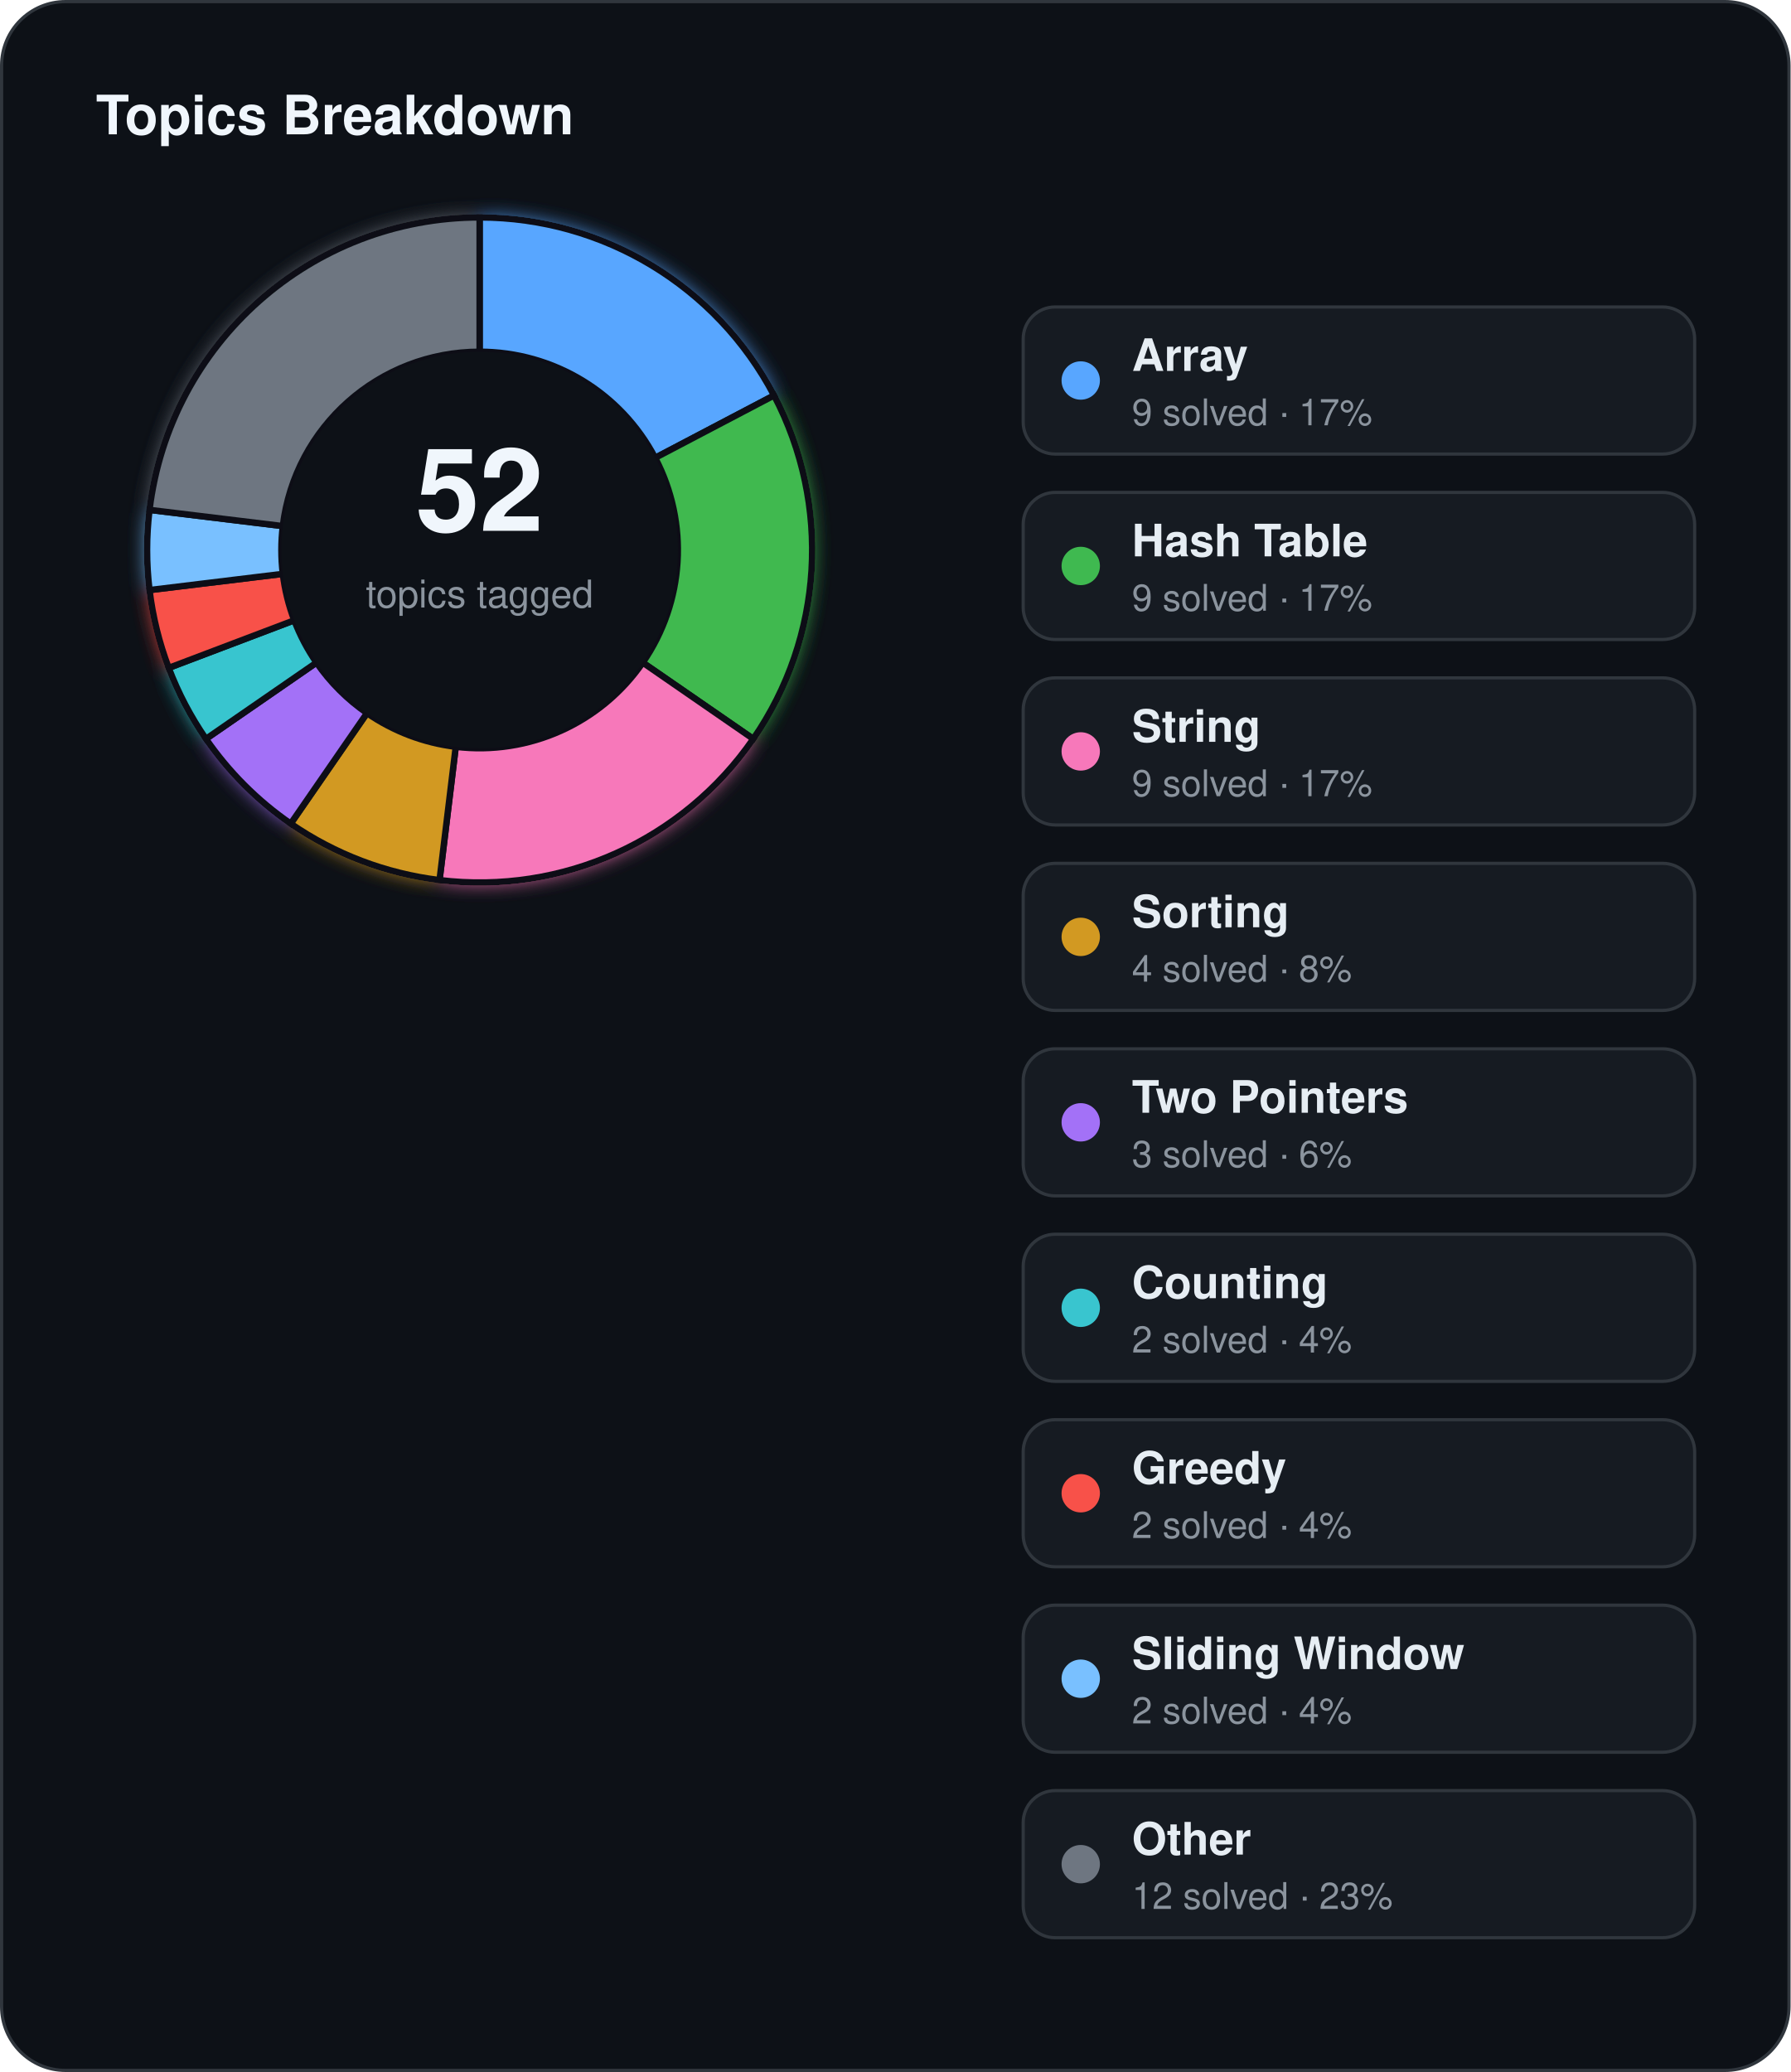
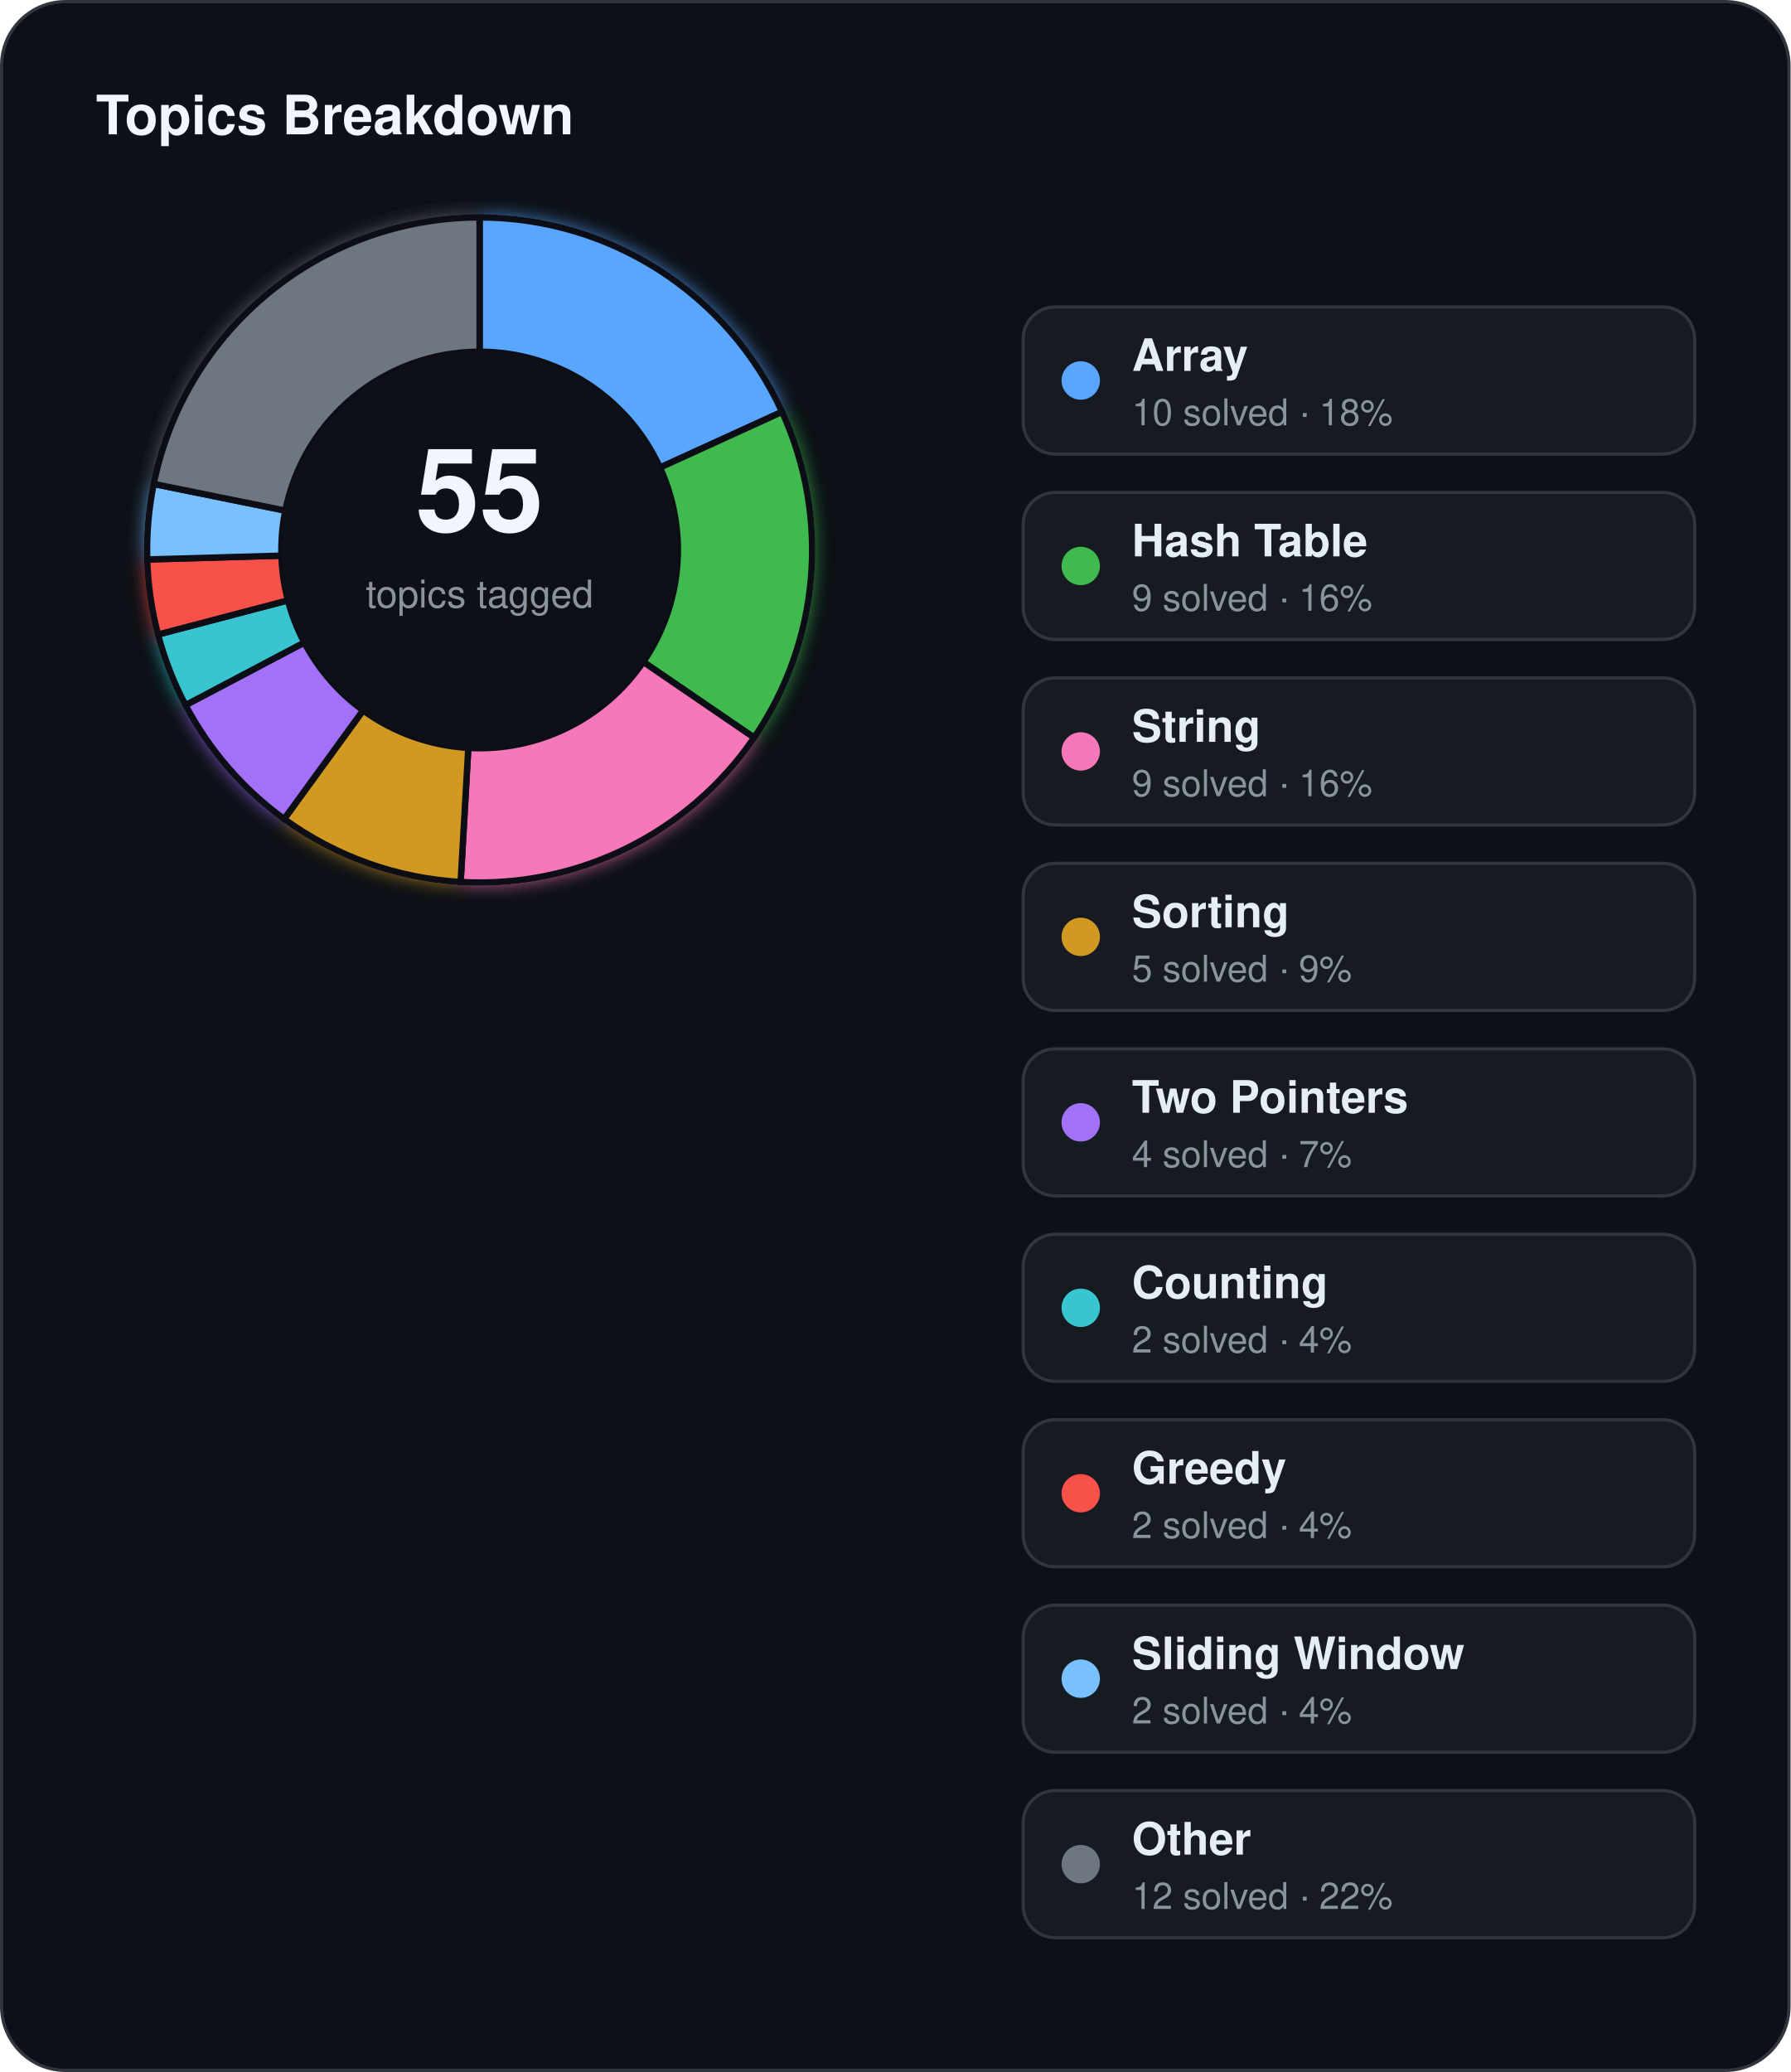
<svg xmlns="http://www.w3.org/2000/svg" width="560" height="648" viewBox="0 0 560 648">
  <defs>
    <filter id="topics-glow" x="-60%" y="-60%" width="220%" height="220%">
      <feGaussianBlur stdDeviation="3" result="blur" />
      <feMerge>
        <feMergeNode in="blur" />
        <feMergeNode in="SourceGraphic" />
      </feMerge>
    </filter>
  </defs>
  <rect x="0.5" y="0.5" width="559" height="647" rx="20" fill="#0d1117" stroke="#30363d" stroke-width="1" />
  <text x="30" y="42" fill="#f0f6fc" font-family="Segoe UI, Helvetica, Arial, sans-serif" font-size="17" font-weight="700">Topics Breakdown</text>
  <g filter="url(#topics-glow)">
-     <path d="M 150.00,68.00 A 104,104 0 0 1 242.09,123.67 L 204.90,143.19 A 62,62 0 0 0 150.00,110.00 Z" fill="#58a6ff" stroke="#0d1117" stroke-width="2" />
-     <path d="M 242.09,123.67 A 104,104 0 0 1 235.59,231.08 L 201.02,207.22 A 62,62 0 0 0 204.90,143.19 Z" fill="#3fb950" stroke="#0d1117" stroke-width="2" />
-     <path d="M 235.59,231.08 A 104,104 0 0 1 137.46,275.24 L 142.53,233.55 A 62,62 0 0 0 201.02,207.22 Z" fill="#f778ba" stroke="#0d1117" stroke-width="2" />
-     <path d="M 137.46,275.24 A 104,104 0 0 1 90.92,257.59 L 114.78,223.02 A 62,62 0 0 0 142.53,233.55 Z" fill="#d29922" stroke="#0d1117" stroke-width="2" />
-     <path d="M 90.92,257.59 A 104,104 0 0 1 64.41,231.08 L 98.98,207.22 A 62,62 0 0 0 114.78,223.02 Z" fill="#a371f7" stroke="#0d1117" stroke-width="2" />
-     <path d="M 64.41,231.08 A 104,104 0 0 1 52.76,208.88 L 92.03,193.99 A 62,62 0 0 0 98.98,207.22 Z" fill="#39c5cf" stroke="#0d1117" stroke-width="2" />
-     <path d="M 52.76,208.88 A 104,104 0 0 1 46.76,184.54 L 88.45,179.47 A 62,62 0 0 0 92.03,193.99 Z" fill="#f85149" stroke="#0d1117" stroke-width="2" />
-     <path d="M 46.76,184.54 A 104,104 0 0 1 46.76,159.46 L 88.45,164.53 A 62,62 0 0 0 88.45,179.47 Z" fill="#79c0ff" stroke="#0d1117" stroke-width="2" />
-     <path d="M 46.76,159.46 A 104,104 0 0 1 150.00,68.00 L 150.00,110.00 A 62,62 0 0 0 88.45,164.53 Z" fill="#6e7681" stroke="#0d1117" stroke-width="2" />
+     <path d="M 150.00,68.00 A 104,104 0 0 1 244.60,128.80 L 206.40,146.24 A 62,62 0 0 0 150.00,110.00 Z" fill="#58a6ff" stroke="#0d1117" stroke-width="2" />
+     <path d="M 244.60,128.80 A 104,104 0 0 1 235.85,230.70 L 201.18,207.00 A 62,62 0 0 0 206.40,146.24 Z" fill="#3fb950" stroke="#0d1117" stroke-width="2" />
+     <path d="M 235.85,230.70 A 104,104 0 0 1 144.06,275.83 L 146.46,233.90 A 62,62 0 0 0 201.18,207.00 Z" fill="#f778ba" stroke="#0d1117" stroke-width="2" />
+     <path d="M 144.06,275.83 A 104,104 0 0 1 88.87,256.14 L 113.56,222.16 A 62,62 0 0 0 146.46,233.90 Z" fill="#d29922" stroke="#0d1117" stroke-width="2" />
+     <path d="M 88.87,256.14 A 104,104 0 0 1 58.02,220.53 L 95.17,200.93 A 62,62 0 0 0 113.56,222.16 Z" fill="#a371f7" stroke="#0d1117" stroke-width="2" />
+     <path d="M 58.02,220.53 A 104,104 0 0 1 49.42,198.44 L 90.04,187.76 A 62,62 0 0 0 95.17,200.93 Z" fill="#39c5cf" stroke="#0d1117" stroke-width="2" />
+     <path d="M 49.42,198.44 A 104,104 0 0 1 46.04,174.97 L 88.03,173.77 A 62,62 0 0 0 90.04,187.76 Z" fill="#f85149" stroke="#0d1117" stroke-width="2" />
+     <path d="M 46.04,174.97 A 104,104 0 0 1 48.07,151.35 L 89.23,159.69 A 62,62 0 0 0 88.03,173.77 Z" fill="#79c0ff" stroke="#0d1117" stroke-width="2" />
+     <path d="M 48.07,151.35 A 104,104 0 0 1 150.00,68.00 L 150.00,110.00 A 62,62 0 0 0 89.23,159.69 Z" fill="#6e7681" stroke="#0d1117" stroke-width="2" />
  </g>
  <circle cx="150" cy="172" r="62" fill="#0d1117" />
-   <text x="150" y="166" text-anchor="middle" fill="#f0f6fc" font-family="Segoe UI, Helvetica, Arial, sans-serif" font-size="36" font-weight="700">52</text>
+   <text x="150" y="166" text-anchor="middle" fill="#f0f6fc" font-family="Segoe UI, Helvetica, Arial, sans-serif" font-size="36" font-weight="700">55</text>
  <text x="150" y="190" text-anchor="middle" fill="#8b949e" font-family="Segoe UI, Helvetica, Arial, sans-serif" font-size="12">topics tagged</text>
  <rect x="320" y="96" width="210" height="46" rx="10" fill="#161b22" stroke="#30363d" stroke-width="1" />
  <circle cx="338" cy="119" r="6" fill="#58a6ff" />
  <text x="354" y="116" fill="#e6edf3" font-family="Segoe UI, Helvetica, Arial, sans-serif" font-size="14" font-weight="600">Array</text>
-   <text x="354" y="133" fill="#8b949e" font-family="Segoe UI, Helvetica, Arial, sans-serif" font-size="11.5">9 solved · 17%</text>
+   <text x="354" y="133" fill="#8b949e" font-family="Segoe UI, Helvetica, Arial, sans-serif" font-size="11.5">10 solved · 18%</text>
  <rect x="320" y="154" width="210" height="46" rx="10" fill="#161b22" stroke="#30363d" stroke-width="1" />
  <circle cx="338" cy="177" r="6" fill="#3fb950" />
  <text x="354" y="174" fill="#e6edf3" font-family="Segoe UI, Helvetica, Arial, sans-serif" font-size="14" font-weight="600">Hash Table</text>
-   <text x="354" y="191" fill="#8b949e" font-family="Segoe UI, Helvetica, Arial, sans-serif" font-size="11.5">9 solved · 17%</text>
+   <text x="354" y="191" fill="#8b949e" font-family="Segoe UI, Helvetica, Arial, sans-serif" font-size="11.5">9 solved · 16%</text>
  <rect x="320" y="212" width="210" height="46" rx="10" fill="#161b22" stroke="#30363d" stroke-width="1" />
  <circle cx="338" cy="235" r="6" fill="#f778ba" />
  <text x="354" y="232" fill="#e6edf3" font-family="Segoe UI, Helvetica, Arial, sans-serif" font-size="14" font-weight="600">String</text>
-   <text x="354" y="249" fill="#8b949e" font-family="Segoe UI, Helvetica, Arial, sans-serif" font-size="11.5">9 solved · 17%</text>
+   <text x="354" y="249" fill="#8b949e" font-family="Segoe UI, Helvetica, Arial, sans-serif" font-size="11.5">9 solved · 16%</text>
  <rect x="320" y="270" width="210" height="46" rx="10" fill="#161b22" stroke="#30363d" stroke-width="1" />
  <circle cx="338" cy="293" r="6" fill="#d29922" />
  <text x="354" y="290" fill="#e6edf3" font-family="Segoe UI, Helvetica, Arial, sans-serif" font-size="14" font-weight="600">Sorting</text>
-   <text x="354" y="307" fill="#8b949e" font-family="Segoe UI, Helvetica, Arial, sans-serif" font-size="11.5">4 solved · 8%</text>
+   <text x="354" y="307" fill="#8b949e" font-family="Segoe UI, Helvetica, Arial, sans-serif" font-size="11.5">5 solved · 9%</text>
  <rect x="320" y="328" width="210" height="46" rx="10" fill="#161b22" stroke="#30363d" stroke-width="1" />
  <circle cx="338" cy="351" r="6" fill="#a371f7" />
  <text x="354" y="348" fill="#e6edf3" font-family="Segoe UI, Helvetica, Arial, sans-serif" font-size="14" font-weight="600">Two Pointers</text>
-   <text x="354" y="365" fill="#8b949e" font-family="Segoe UI, Helvetica, Arial, sans-serif" font-size="11.5">3 solved · 6%</text>
+   <text x="354" y="365" fill="#8b949e" font-family="Segoe UI, Helvetica, Arial, sans-serif" font-size="11.5">4 solved · 7%</text>
  <rect x="320" y="386" width="210" height="46" rx="10" fill="#161b22" stroke="#30363d" stroke-width="1" />
  <circle cx="338" cy="409" r="6" fill="#39c5cf" />
  <text x="354" y="406" fill="#e6edf3" font-family="Segoe UI, Helvetica, Arial, sans-serif" font-size="14" font-weight="600">Counting</text>
  <text x="354" y="423" fill="#8b949e" font-family="Segoe UI, Helvetica, Arial, sans-serif" font-size="11.5">2 solved · 4%</text>
  <rect x="320" y="444" width="210" height="46" rx="10" fill="#161b22" stroke="#30363d" stroke-width="1" />
  <circle cx="338" cy="467" r="6" fill="#f85149" />
  <text x="354" y="464" fill="#e6edf3" font-family="Segoe UI, Helvetica, Arial, sans-serif" font-size="14" font-weight="600">Greedy</text>
  <text x="354" y="481" fill="#8b949e" font-family="Segoe UI, Helvetica, Arial, sans-serif" font-size="11.5">2 solved · 4%</text>
  <rect x="320" y="502" width="210" height="46" rx="10" fill="#161b22" stroke="#30363d" stroke-width="1" />
  <circle cx="338" cy="525" r="6" fill="#79c0ff" />
  <text x="354" y="522" fill="#e6edf3" font-family="Segoe UI, Helvetica, Arial, sans-serif" font-size="14" font-weight="600">Sliding Window</text>
  <text x="354" y="539" fill="#8b949e" font-family="Segoe UI, Helvetica, Arial, sans-serif" font-size="11.5">2 solved · 4%</text>
  <rect x="320" y="560" width="210" height="46" rx="10" fill="#161b22" stroke="#30363d" stroke-width="1" />
  <circle cx="338" cy="583" r="6" fill="#6e7681" />
  <text x="354" y="580" fill="#e6edf3" font-family="Segoe UI, Helvetica, Arial, sans-serif" font-size="14" font-weight="600">Other</text>
-   <text x="354" y="597" fill="#8b949e" font-family="Segoe UI, Helvetica, Arial, sans-serif" font-size="11.5">12 solved · 23%</text>
+   <text x="354" y="597" fill="#8b949e" font-family="Segoe UI, Helvetica, Arial, sans-serif" font-size="11.5">12 solved · 22%</text>
</svg>
